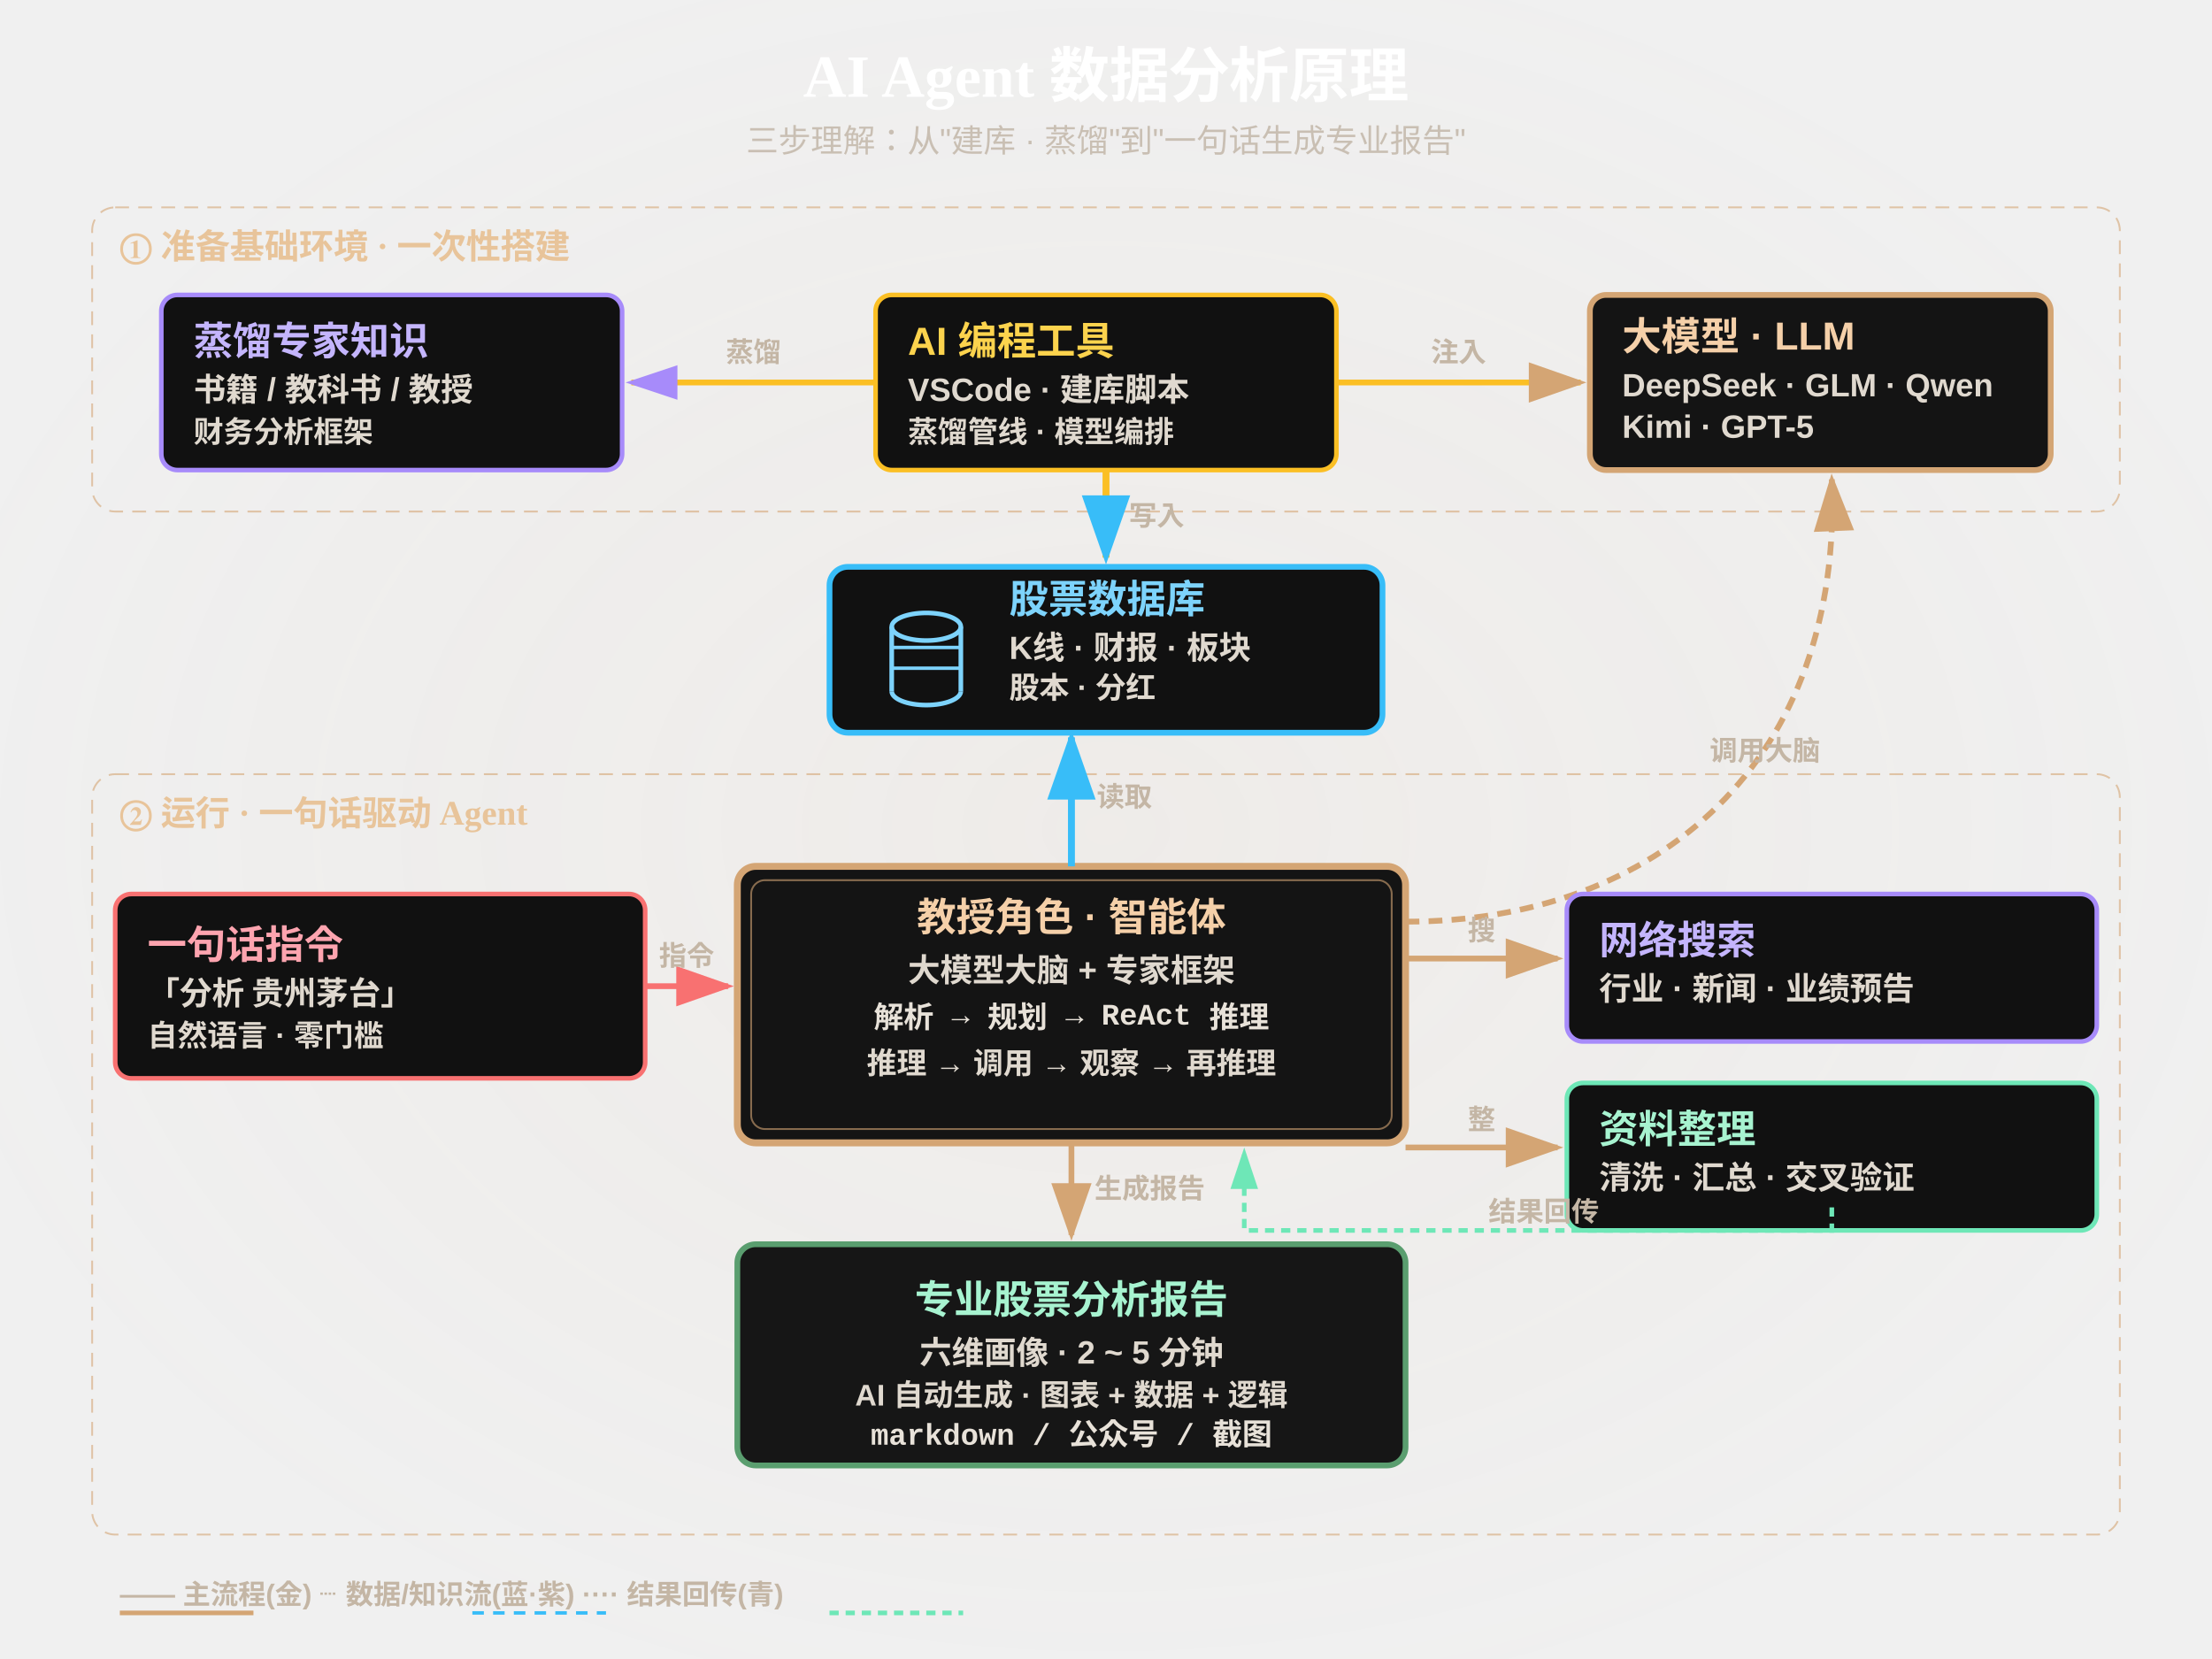
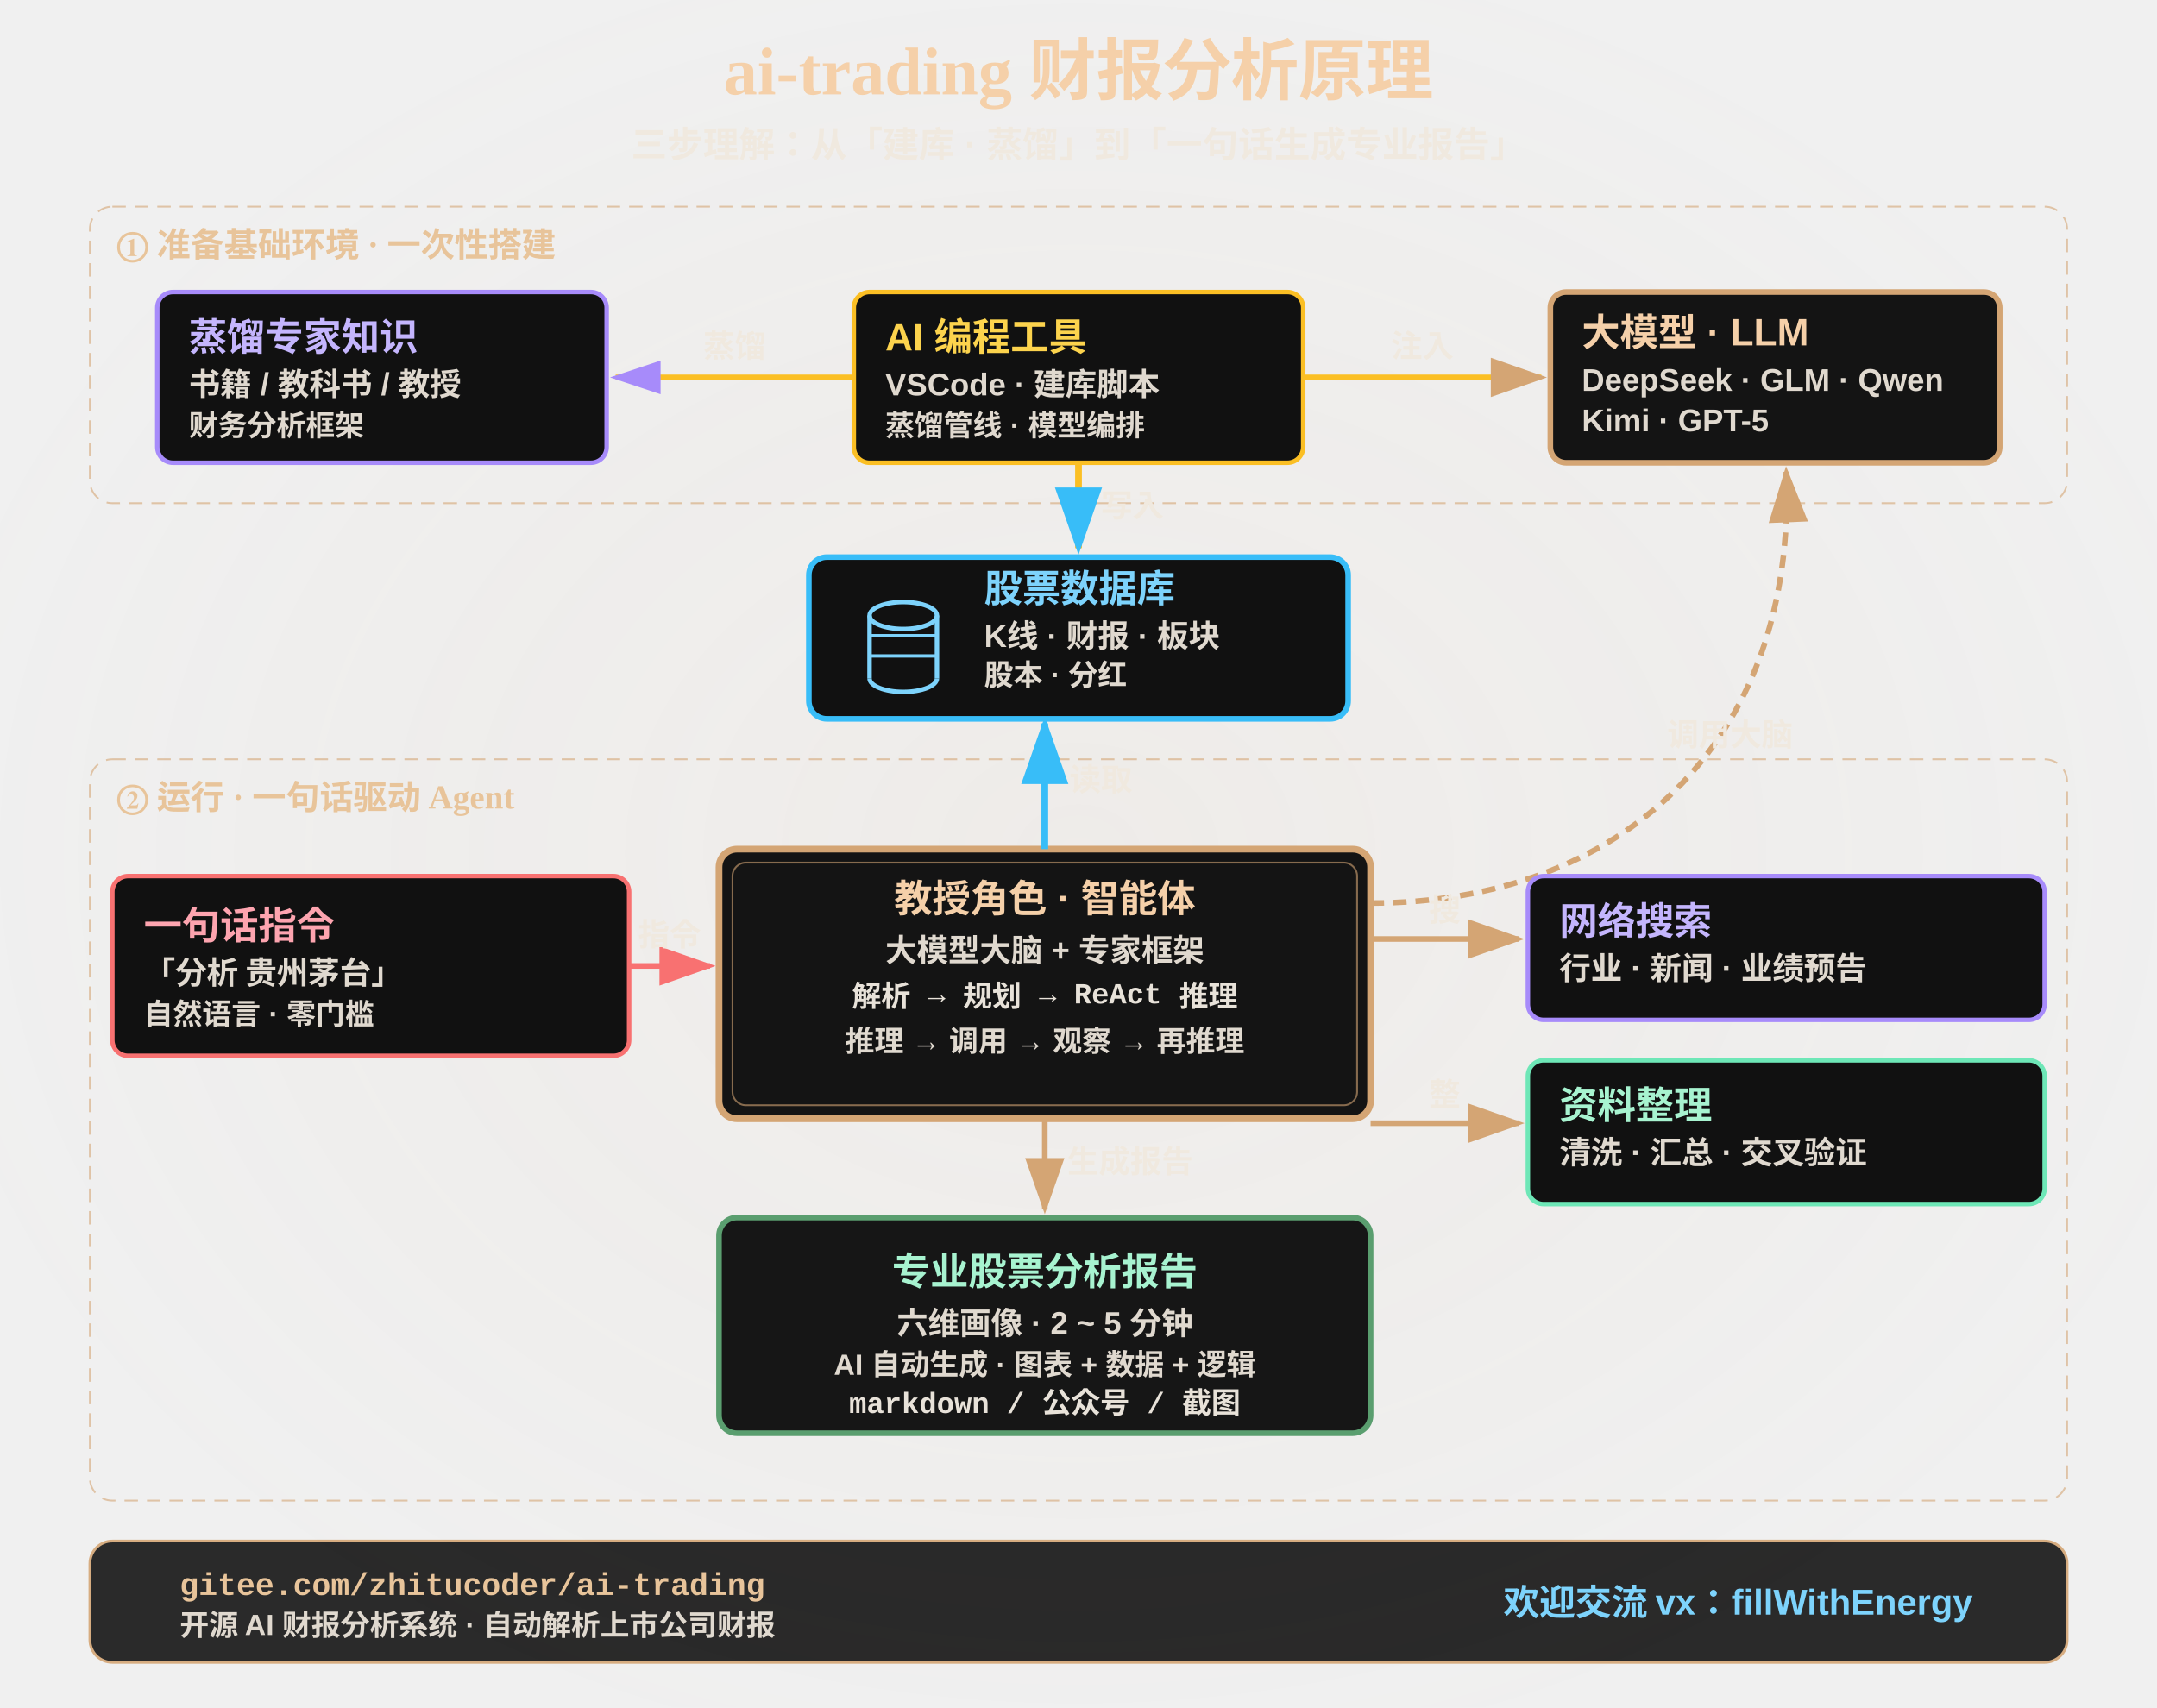
- <svg xmlns="http://www.w3.org/2000/svg" viewBox="0 0 960 720">
+ <svg xmlns="http://www.w3.org/2000/svg" viewBox="0 0 960 760">
  <defs>
    <radialGradient id="glow" cx="50%" cy="50%" r="55%">
      <stop offset="0%" stop-color="#d4a574" stop-opacity="0.06" />
      <stop offset="100%" stop-color="#d4a574" stop-opacity="0" />
    </radialGradient>
    <marker id="arr-gold" markerWidth="10" markerHeight="7" refX="9" refY="3.5" orient="auto">
      <polygon points="0 0,10 3.5,0 7" fill="#d4a574" />
    </marker>
    <marker id="arr-blue" markerWidth="10" markerHeight="7" refX="9" refY="3.5" orient="auto">
      <polygon points="0 0,10 3.5,0 7" fill="#38bdf8" />
    </marker>
    <marker id="arr-violet" markerWidth="9" markerHeight="6" refX="8" refY="3" orient="auto">
      <polygon points="0 0,9 3,0 6" fill="#a78bfa" />
    </marker>
-     <marker id="arr-mint" markerWidth="9" markerHeight="6" refX="8" refY="3" orient="auto">
-       <polygon points="0 0,9 3,0 6" fill="#6ee7b7" />
-     </marker>
    <marker id="arr-rose" markerWidth="10" markerHeight="7" refX="9" refY="3.5" orient="auto">
      <polygon points="0 0,10 3.5,0 7" fill="#f87171" />
    </marker>
    <marker id="arr-amber" markerWidth="10" markerHeight="7" refX="9" refY="3.5" orient="auto">
      <polygon points="0 0,10 3.5,0 7" fill="#fbbf24" />
    </marker>
  </defs>
  <style>
  text { font-family: -apple-system,"Helvetica Neue",Arial,"PingFang SC","Microsoft YaHei",sans-serif; }
-   .ttl { font-family: Georgia,"Times New Roman",serif; font-size: 26px; font-weight: 700; fill: #ffffff; }
-   .sub { font-size: 14px; fill: #c9bfb3; }
+   .ttl { font-family: Georgia,"Times New Roman",serif; font-size: 30px; font-weight: 700; fill: #f5d0a9; }
+   .sub { font-size: 16px; fill: #f0e9df; font-weight: 700; }
  .lbl { font-family: Georgia,"Times New Roman",serif; font-size: 15px; font-weight: 700; fill: #e8c49a; opacity: 1; }
  .nm { font-size: 17px; font-weight: 700; }
  .sm { font-size: 14px; fill: #e0d9cf; font-weight: 600; }
  .xs { font-size: 13px; fill: #e0d9cf; font-weight: 600; }
-   .al { font-size: 12px; fill: #c4b6a5; font-weight: 600; }
+   .al { font-size: 14px; fill: #f0e9df; font-weight: 700; }
  .fn { font-family: "Cascadia Code","SF Mono","Courier New",monospace; font-size: 13px; fill: #e8e2d9; font-weight: 700; }
+   .repo { font-family: "Cascadia Code","SF Mono","Courier New",monospace; font-size: 14px; fill: #e8c49a; font-weight: 700; }
+   .vx { font-size: 16px; fill: #7dd3fc; font-weight: 700; }
</style>
-   <rect width="960" height="720" fill="url(#glow)" />
-   <text x="480" y="42" text-anchor="middle" class="ttl">AI Agent 数据分析原理</text>
-   <text x="480" y="66" text-anchor="middle" class="sub">三步理解：从"建库 · 蒸馏"到"一句话生成专业报告"</text>
-   <rect x="40" y="90" width="880" height="132" rx="10" fill="none" stroke="#d4a574" stroke-width="0.8" stroke-dasharray="6,4" opacity="0.6" />
-   <text x="52" y="112" class="lbl">① 准备基础环境 · 一次性搭建</text>
-   <rect x="70" y="128" width="200" height="76" rx="7" fill="#111111" stroke="#a78bfa" stroke-width="2" />
-   <text x="84" y="154" class="nm" fill="#c4b5fd">蒸馏专家知识</text>
-   <text x="84" y="174" class="sm">书籍 / 教科书 / 教授</text>
-   <text x="84" y="192" class="xs">财务分析框架</text>
-   <rect x="380" y="128" width="200" height="76" rx="7" fill="#111111" stroke="#fbbf24" stroke-width="2" />
-   <text x="394" y="154" class="nm" fill="#fcd34d">AI 编程工具</text>
-   <text x="394" y="174" class="sm">VSCode · 建库脚本</text>
-   <text x="394" y="192" class="xs">蒸馏管线 · 模型编排</text>
-   <rect x="690" y="128" width="200" height="76" rx="7" fill="#141414" stroke="#d4a574" stroke-width="2.5" />
-   <text x="704" y="152" class="nm" fill="#f5d0a9">大模型 · LLM</text>
-   <text x="704" y="172" class="sm">DeepSeek · GLM · Qwen</text>
-   <text x="704" y="190" class="sm">Kimi · GPT-5</text>
-   <path d="M 380 166 L 274 166" fill="none" stroke="#fbbf24" stroke-width="2.5" marker-end="url(#arr-violet)" />
-   <text x="327" y="157" text-anchor="middle" class="al">蒸馏</text>
-   <path d="M 580 166 L 686 166" fill="none" stroke="#fbbf24" stroke-width="2.5" marker-end="url(#arr-gold)" />
-   <text x="633" y="157" text-anchor="middle" class="al">注入</text>
-   <rect x="360" y="246" width="240" height="72" rx="8" fill="#111111" stroke="#38bdf8" stroke-width="2.5" />
-   <ellipse cx="402" cy="272" rx="15" ry="6" fill="none" stroke="#7dd3fc" stroke-width="2" />
-   <path d="M 387 272 L 387 300 M 417 272 L 417 300" fill="none" stroke="#7dd3fc" stroke-width="2" />
-   <path d="M 387 300 A 15 6 0 0 0 417 300" fill="none" stroke="#7dd3fc" stroke-width="2" />
-   <line x1="387" y1="281" x2="417" y2="281" stroke="#7dd3fc" stroke-width="1.5" />
-   <line x1="387" y1="290" x2="417" y2="290" stroke="#7dd3fc" stroke-width="1.5" />
-   <text x="438" y="266" class="nm" fill="#7dd3fc">股票数据库</text>
-   <text x="438" y="286" class="sm">K线 · 财报 · 板块</text>
-   <text x="438" y="303" class="xs">股本 · 分红</text>
-   <line x1="480" y1="204" x2="480" y2="242" stroke="#fbbf24" stroke-width="3" marker-end="url(#arr-blue)" />
-   <text x="490" y="228" class="al">写入</text>
-   <rect x="40" y="336" width="880" height="330" rx="10" fill="none" stroke="#d4a574" stroke-width="0.8" stroke-dasharray="6,4" opacity="0.6" />
-   <text x="52" y="358" class="lbl">② 运行 · 一句话驱动 Agent</text>
-   <rect x="50" y="388" width="230" height="80" rx="7" fill="#111111" stroke="#f87171" stroke-width="2" />
-   <text x="64" y="416" class="nm" fill="#fda4af">一句话指令</text>
-   <text x="64" y="436" class="sm">「分析 贵州茅台」</text>
-   <text x="64" y="454" class="xs">自然语言 · 零门槛</text>
-   <rect x="320" y="376" width="290" height="120" rx="8" fill="#141414" stroke="#d4a574" stroke-width="3" />
-   <rect x="326" y="382" width="278" height="108" rx="6" fill="none" stroke="#d4a574" stroke-width="0.8" opacity="0.6" />
-   <text x="465" y="404" text-anchor="middle" class="nm" fill="#f5d0a9">教授角色 · 智能体</text>
-   <text x="465" y="426" text-anchor="middle" class="sm">大模型大脑 + 专家框架</text>
-   <text x="465" y="446" text-anchor="middle" class="fn">解析 → 规划 → ReAct 推理</text>
-   <text x="465" y="466" text-anchor="middle" class="xs">推理 → 调用 → 观察 → 再推理</text>
-   <line x1="465" y1="376" x2="465" y2="320" stroke="#38bdf8" stroke-width="3" marker-end="url(#arr-blue)" />
-   <text x="476" y="350" class="al">读取</text>
-   <path d="M 610 400 C 720 400, 800 330, 795 208" fill="none" stroke="#d4a574" stroke-width="2.5" stroke-dasharray="6,4" marker-end="url(#arr-gold)" />
-   <text x="742" y="330" class="al">调用大脑</text>
-   <rect x="680" y="388" width="230" height="64" rx="7" fill="#111111" stroke="#a78bfa" stroke-width="2" />
-   <text x="694" y="414" class="nm" fill="#c4b5fd">网络搜索</text>
-   <text x="694" y="434" class="sm">行业 · 新闻 · 业绩预告</text>
-   <rect x="680" y="470" width="230" height="64" rx="7" fill="#111111" stroke="#6ee7b7" stroke-width="2" />
-   <text x="694" y="496" class="nm" fill="#a7f3d0">资料整理</text>
-   <text x="694" y="516" class="sm">清洗 · 汇总 · 交叉验证</text>
-   <rect x="320" y="540" width="290" height="96" rx="8" fill="#161616" stroke="#5a9e6f" stroke-width="2.5" />
-   <text x="465" y="570" text-anchor="middle" class="nm" fill="#a7f3d0">专业股票分析报告</text>
-   <text x="465" y="592" text-anchor="middle" class="sm">六维画像 · 2 ~ 5 分钟</text>
-   <text x="465" y="610" text-anchor="middle" class="xs">AI 自动生成 · 图表 + 数据 + 逻辑</text>
-   <text x="465" y="627" text-anchor="middle" class="fn">markdown / 公众号 / 截图</text>
-   <line x1="280" y1="428" x2="316" y2="428" stroke="#f87171" stroke-width="2.5" marker-end="url(#arr-rose)" />
-   <text x="298" y="419" text-anchor="middle" class="al">指令</text>
-   <path d="M 610 416 L 676 416" fill="none" stroke="#d4a574" stroke-width="2.5" marker-end="url(#arr-gold)" />
-   <text x="643" y="408" text-anchor="middle" class="al">搜</text>
-   <path d="M 610 498 L 676 498" fill="none" stroke="#d4a574" stroke-width="2.5" marker-end="url(#arr-gold)" />
-   <text x="643" y="490" text-anchor="middle" class="al">整</text>
-   <path d="M 795 524 L 795 534 L 540 534 L 540 500" fill="none" stroke="#6ee7b7" stroke-width="2" stroke-dasharray="4,3" marker-end="url(#arr-mint)" />
-   <text x="670" y="530" text-anchor="middle" class="al">结果回传</text>
-   <line x1="465" y1="496" x2="465" y2="536" stroke="#d4a574" stroke-width="2.5" marker-end="url(#arr-gold)" />
-   <text x="475" y="520" class="al">生成报告</text>
-   <text x="52" y="696" class="al">—— 主流程(金)  ┈ 数据/知识流(蓝·紫)  ···· 结果回传(青)  </text>
-   <line x1="52" y1="700" x2="110" y2="700" stroke="#d4a574" stroke-width="2" />
-   <line x1="205" y1="700" x2="263" y2="700" stroke="#38bdf8" stroke-width="1.5" stroke-dasharray="5,4" />
-   <line x1="360" y1="700" x2="418" y2="700" stroke="#6ee7b7" stroke-width="2" stroke-dasharray="4,3" />
+   <rect width="960" height="760" fill="url(#glow)" />
+   <text x="480" y="42" text-anchor="middle" class="ttl">ai-trading 财报分析原理</text>
+   <text x="480" y="70" text-anchor="middle" class="sub">三步理解：从「建库 · 蒸馏」到「一句话生成专业报告」</text>
+   <rect x="40" y="92" width="880" height="132" rx="10" fill="none" stroke="#d4a574" stroke-width="0.8" stroke-dasharray="6,4" opacity="0.6" />
+   <text x="52" y="114" class="lbl">① 准备基础环境 · 一次性搭建</text>
+   <rect x="70" y="130" width="200" height="76" rx="7" fill="#111111" stroke="#a78bfa" stroke-width="2" />
+   <text x="84" y="156" class="nm" fill="#c4b5fd">蒸馏专家知识</text>
+   <text x="84" y="176" class="sm">书籍 / 教科书 / 教授</text>
+   <text x="84" y="194" class="xs">财务分析框架</text>
+   <rect x="380" y="130" width="200" height="76" rx="7" fill="#111111" stroke="#fbbf24" stroke-width="2" />
+   <text x="394" y="156" class="nm" fill="#fcd34d">AI 编程工具</text>
+   <text x="394" y="176" class="sm">VSCode · 建库脚本</text>
+   <text x="394" y="194" class="xs">蒸馏管线 · 模型编排</text>
+   <rect x="690" y="130" width="200" height="76" rx="7" fill="#141414" stroke="#d4a574" stroke-width="2.5" />
+   <text x="704" y="154" class="nm" fill="#f5d0a9">大模型 · LLM</text>
+   <text x="704" y="174" class="sm">DeepSeek · GLM · Qwen</text>
+   <text x="704" y="192" class="sm">Kimi · GPT-5</text>
+   <path d="M 380 168 L 274 168" fill="none" stroke="#fbbf24" stroke-width="2.5" marker-end="url(#arr-violet)" />
+   <text x="327" y="159" text-anchor="middle" class="al">蒸馏</text>
+   <path d="M 580 168 L 686 168" fill="none" stroke="#fbbf24" stroke-width="2.5" marker-end="url(#arr-gold)" />
+   <text x="633" y="159" text-anchor="middle" class="al">注入</text>
+   <rect x="360" y="248" width="240" height="72" rx="8" fill="#111111" stroke="#38bdf8" stroke-width="2.5" />
+   <ellipse cx="402" cy="274" rx="15" ry="6" fill="none" stroke="#7dd3fc" stroke-width="2" />
+   <path d="M 387 274 L 387 302 M 417 274 L 417 302" fill="none" stroke="#7dd3fc" stroke-width="2" />
+   <path d="M 387 302 A 15 6 0 0 0 417 302" fill="none" stroke="#7dd3fc" stroke-width="2" />
+   <line x1="387" y1="283" x2="417" y2="283" stroke="#7dd3fc" stroke-width="1.5" />
+   <line x1="387" y1="292" x2="417" y2="292" stroke="#7dd3fc" stroke-width="1.5" />
+   <text x="438" y="268" class="nm" fill="#7dd3fc">股票数据库</text>
+   <text x="438" y="288" class="sm">K线 · 财报 · 板块</text>
+   <text x="438" y="305" class="xs">股本 · 分红</text>
+   <line x1="480" y1="206" x2="480" y2="244" stroke="#fbbf24" stroke-width="3" marker-end="url(#arr-blue)" />
+   <text x="490" y="230" class="al">写入</text>
+   <rect x="40" y="338" width="880" height="330" rx="10" fill="none" stroke="#d4a574" stroke-width="0.8" stroke-dasharray="6,4" opacity="0.6" />
+   <text x="52" y="360" class="lbl">② 运行 · 一句话驱动 Agent</text>
+   <rect x="50" y="390" width="230" height="80" rx="7" fill="#111111" stroke="#f87171" stroke-width="2" />
+   <text x="64" y="418" class="nm" fill="#fda4af">一句话指令</text>
+   <text x="64" y="438" class="sm">「分析 贵州茅台」</text>
+   <text x="64" y="456" class="xs">自然语言 · 零门槛</text>
+   <rect x="320" y="378" width="290" height="120" rx="8" fill="#141414" stroke="#d4a574" stroke-width="3" />
+   <rect x="326" y="384" width="278" height="108" rx="6" fill="none" stroke="#d4a574" stroke-width="0.8" opacity="0.6" />
+   <text x="465" y="406" text-anchor="middle" class="nm" fill="#f5d0a9">教授角色 · 智能体</text>
+   <text x="465" y="428" text-anchor="middle" class="sm">大模型大脑 + 专家框架</text>
+   <text x="465" y="448" text-anchor="middle" class="fn">解析 → 规划 → ReAct 推理</text>
+   <text x="465" y="468" text-anchor="middle" class="xs">推理 → 调用 → 观察 → 再推理</text>
+   <line x1="465" y1="378" x2="465" y2="322" stroke="#38bdf8" stroke-width="3" marker-end="url(#arr-blue)" />
+   <text x="476" y="352" class="al">读取</text>
+   <path d="M 610 402 C 720 402, 800 332, 795 210" fill="none" stroke="#d4a574" stroke-width="2.5" stroke-dasharray="6,4" marker-end="url(#arr-gold)" />
+   <text x="742" y="332" class="al">调用大脑</text>
+   <rect x="680" y="390" width="230" height="64" rx="7" fill="#111111" stroke="#a78bfa" stroke-width="2" />
+   <text x="694" y="416" class="nm" fill="#c4b5fd">网络搜索</text>
+   <text x="694" y="436" class="sm">行业 · 新闻 · 业绩预告</text>
+   <rect x="680" y="472" width="230" height="64" rx="7" fill="#111111" stroke="#6ee7b7" stroke-width="2" />
+   <text x="694" y="498" class="nm" fill="#a7f3d0">资料整理</text>
+   <text x="694" y="518" class="sm">清洗 · 汇总 · 交叉验证</text>
+   <rect x="320" y="542" width="290" height="96" rx="8" fill="#161616" stroke="#5a9e6f" stroke-width="2.5" />
+   <text x="465" y="572" text-anchor="middle" class="nm" fill="#a7f3d0">专业股票分析报告</text>
+   <text x="465" y="594" text-anchor="middle" class="sm">六维画像 · 2 ~ 5 分钟</text>
+   <text x="465" y="612" text-anchor="middle" class="xs">AI 自动生成 · 图表 + 数据 + 逻辑</text>
+   <text x="465" y="629" text-anchor="middle" class="fn">markdown / 公众号 / 截图</text>
+   <line x1="280" y1="430" x2="316" y2="430" stroke="#f87171" stroke-width="2.5" marker-end="url(#arr-rose)" />
+   <text x="298" y="421" text-anchor="middle" class="al">指令</text>
+   <path d="M 610 418 L 676 418" fill="none" stroke="#d4a574" stroke-width="2.5" marker-end="url(#arr-gold)" />
+   <text x="643" y="410" text-anchor="middle" class="al">搜</text>
+   <path d="M 610 500 L 676 500" fill="none" stroke="#d4a574" stroke-width="2.5" marker-end="url(#arr-gold)" />
+   <text x="643" y="492" text-anchor="middle" class="al">整</text>
+   <line x1="465" y1="498" x2="465" y2="538" stroke="#d4a574" stroke-width="2.5" marker-end="url(#arr-gold)" />
+   <text x="475" y="522" class="al">生成报告</text>
+   <rect x="40" y="686" width="880" height="54" rx="10" fill="#141414" stroke="#d4a574" stroke-width="1.2" opacity="0.9" />
+   <text x="80" y="710" text-anchor="start" class="repo">gitee.com/zhitucoder/ai-trading</text>
+   <text x="80" y="728" text-anchor="start" class="xs">开源 AI 财报分析系统 · 自动解析上市公司财报</text>
+   <text x="878" y="719" text-anchor="end" class="vx">欢迎交流 vx：fillWithEnergy</text>
</svg>
